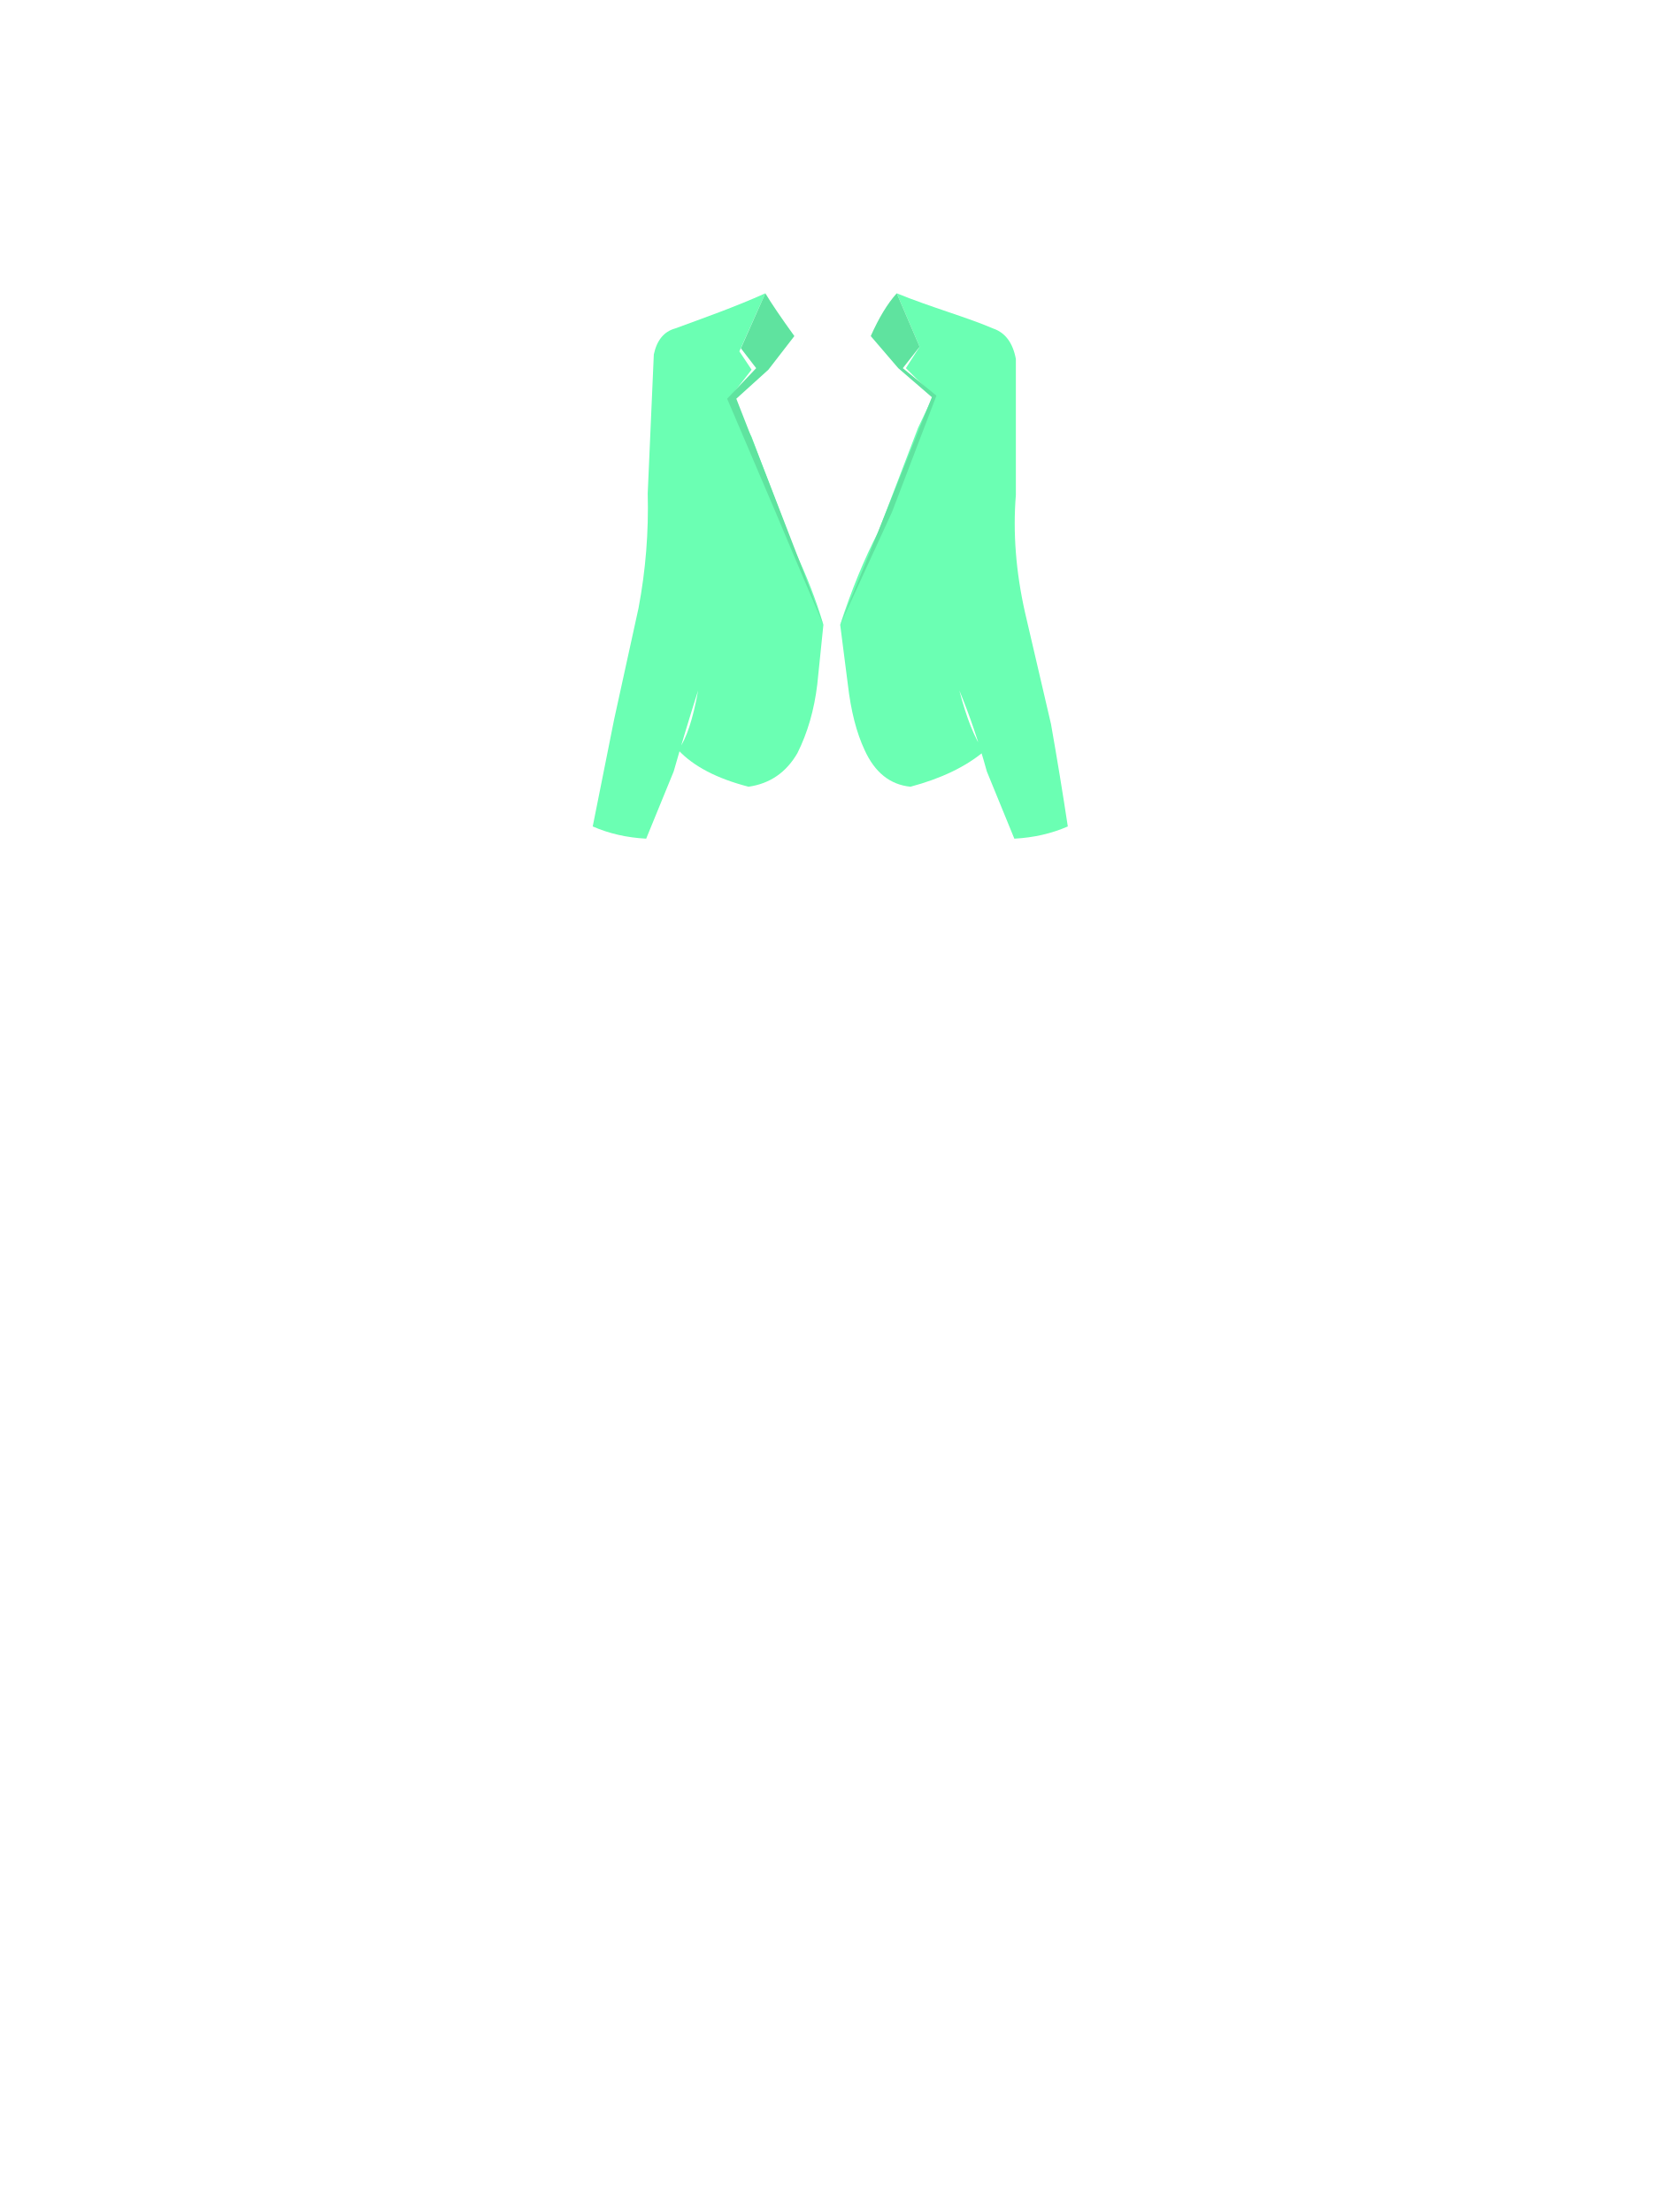
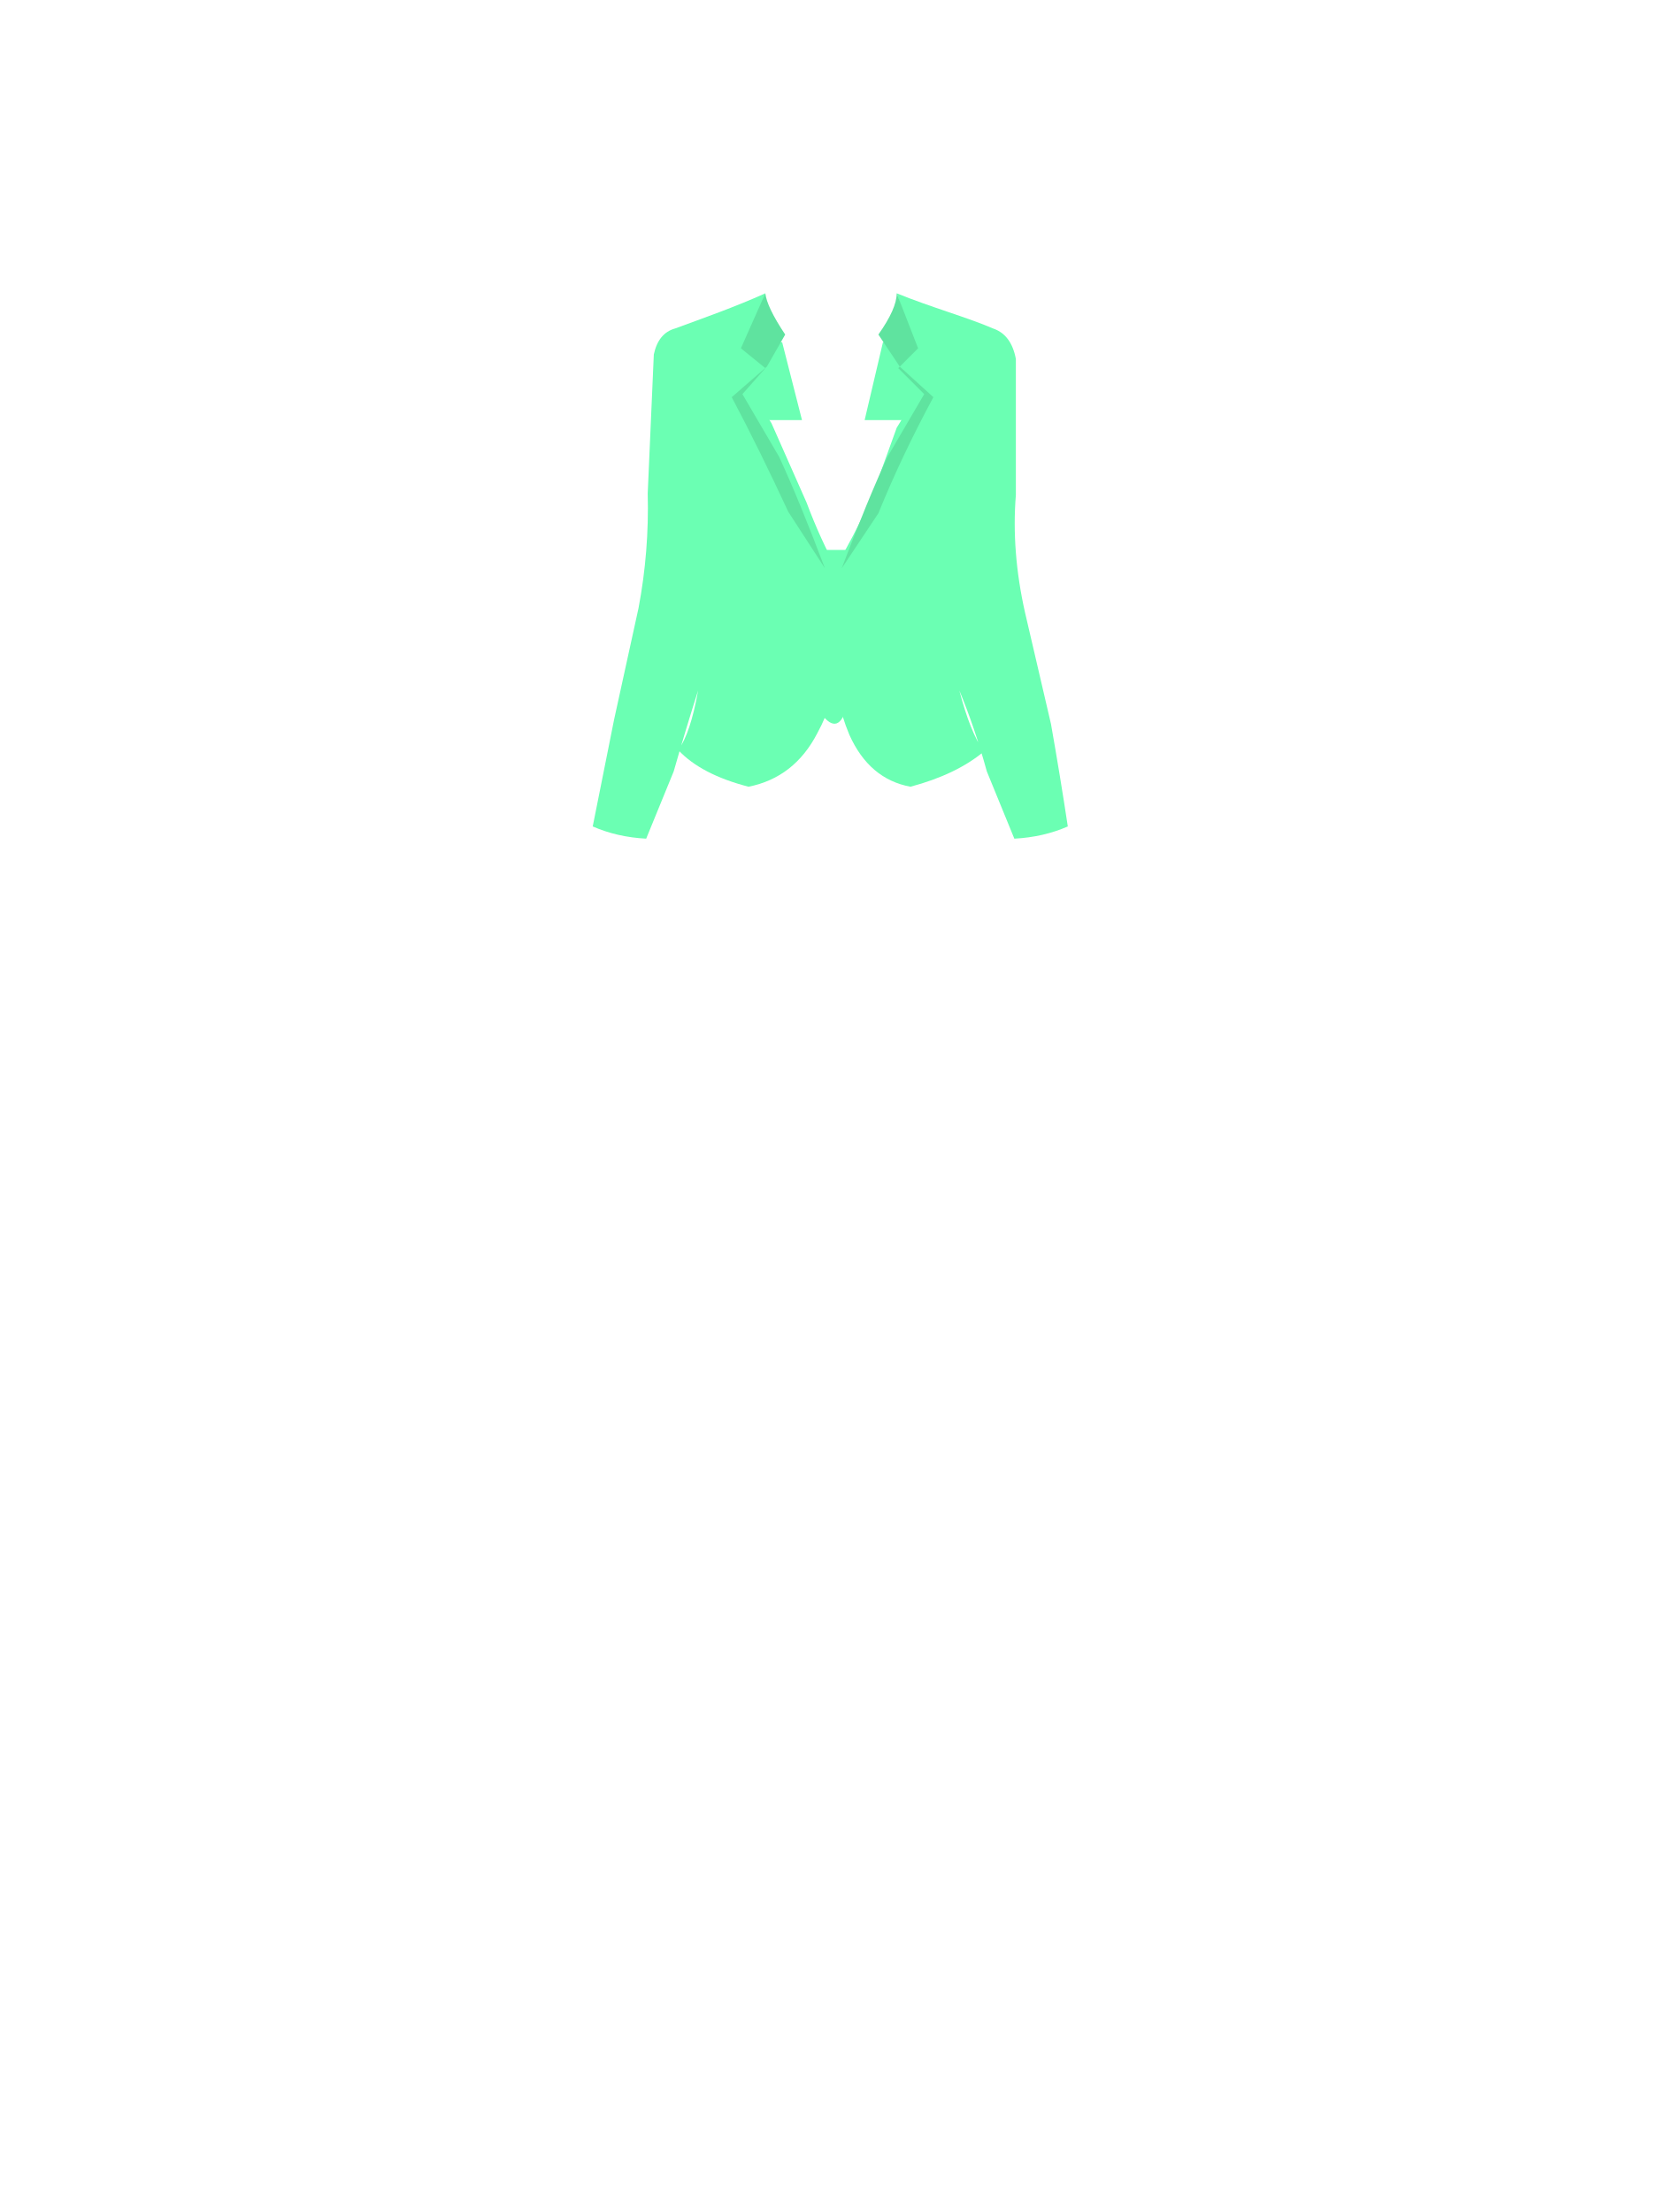
<svg xmlns="http://www.w3.org/2000/svg" viewBox="0 0 1086 1448" width="1086" height="1448">
  <g fill="#6bffb3">
-     <path d="M501 192  C481 201 461 208 442 215  Q431 218 428 232  L424 323 Q425 361 418 398  L402 471 Q394 511 388 541  Q404 548 423 549  L441 505 Q449 477 457 452  Q452 480 444 491  Q459 507 490 515  Q511 512 522 493  Q532 473 535 448  L539 409  Q532 385 520 360  L492 286  L478 260  L492 242 L484 230 L501 192 Z" />
-     <path d="M587 192  C609 201 634 208 650 215  Q662 219 665 235  L665 324 Q662 361 671 401  L688 474 Q694 508 699 541  Q683 548 664 549  L646 505 Q638 476 628 452  Q635 479 644 492  Q626 507 596 515  Q576 513 566 491  Q558 474 555 448  L550 409 Q561 375 575 348  L601 280 L611 259 L593 241 L602 227 L587 192 Z" />
+     <path d="M501 192 C481 201 461 208 442 215 Q431 218 428 232 L424 323 Q425 361 418 398 L402 471 Q394 511 388 541 Q404 548 423 549 L441 505 Q449 477 457 452 Q452 480 444 491 Q459 507 490 515 Q520 509 535 480 Q547 458 548 435 L548 373 Q537 353 528 329 L505 277 L485 246 L501 192 Z" />
+     <path d="M587 192 C609 201 634 208 650 215 Q662 219 665 235 L665 324 Q662 361 671 401 L688 474 Q694 508 699 541 Q683 548 664 549 L646 505 Q638 476 628 452 Q635 479 644 492 Q626 507 596 515 Q569 510 556 481 Q546 457 546 432 L546 373 Q559 351 570 327 L587 280 L606 249 L587 192 Z" />
+   </g>
+   <g fill="#6bffb3">
+     <path d="M485 226 L512 224 L525 275 L482 275 Z" />
+     <path d="M578 224 L603 226 L613 275 L566 275 Z" />
+     <path d="M535 360 L555 360 L554 464 Q548 483 536 465 Z" />
  </g>
  <g fill="#5fe39f">
-     <path d="M501 192  Q507 202 520 220  L503 242  L482 261  Q504 317 524 369  L539 409  Q518 360 508 336  L476 261  L495 241  L485 228 Z" />
-     <path d="M587 192  Q578 202 570 220  L588 241  L610 260  Q587 318 566 370  L550 409  Q573 359 584 335  L613 259  L591 241  L602 227 Z" />
+     <path d="M501 192 Q502 201 514 219 L502 240 L479 260 Q497 294 516 335 L540 372 Q523 327 510 299 L486 258 L501 241 L485 228 Z" />
+     <path d="M587 192 Q587 202 575 219 L589 240 L611 260 Q590 299 575 336 L551 372 Q568 327 581 299 L605 258 L588 241 L601 228 Z" />
  </g>
</svg>
